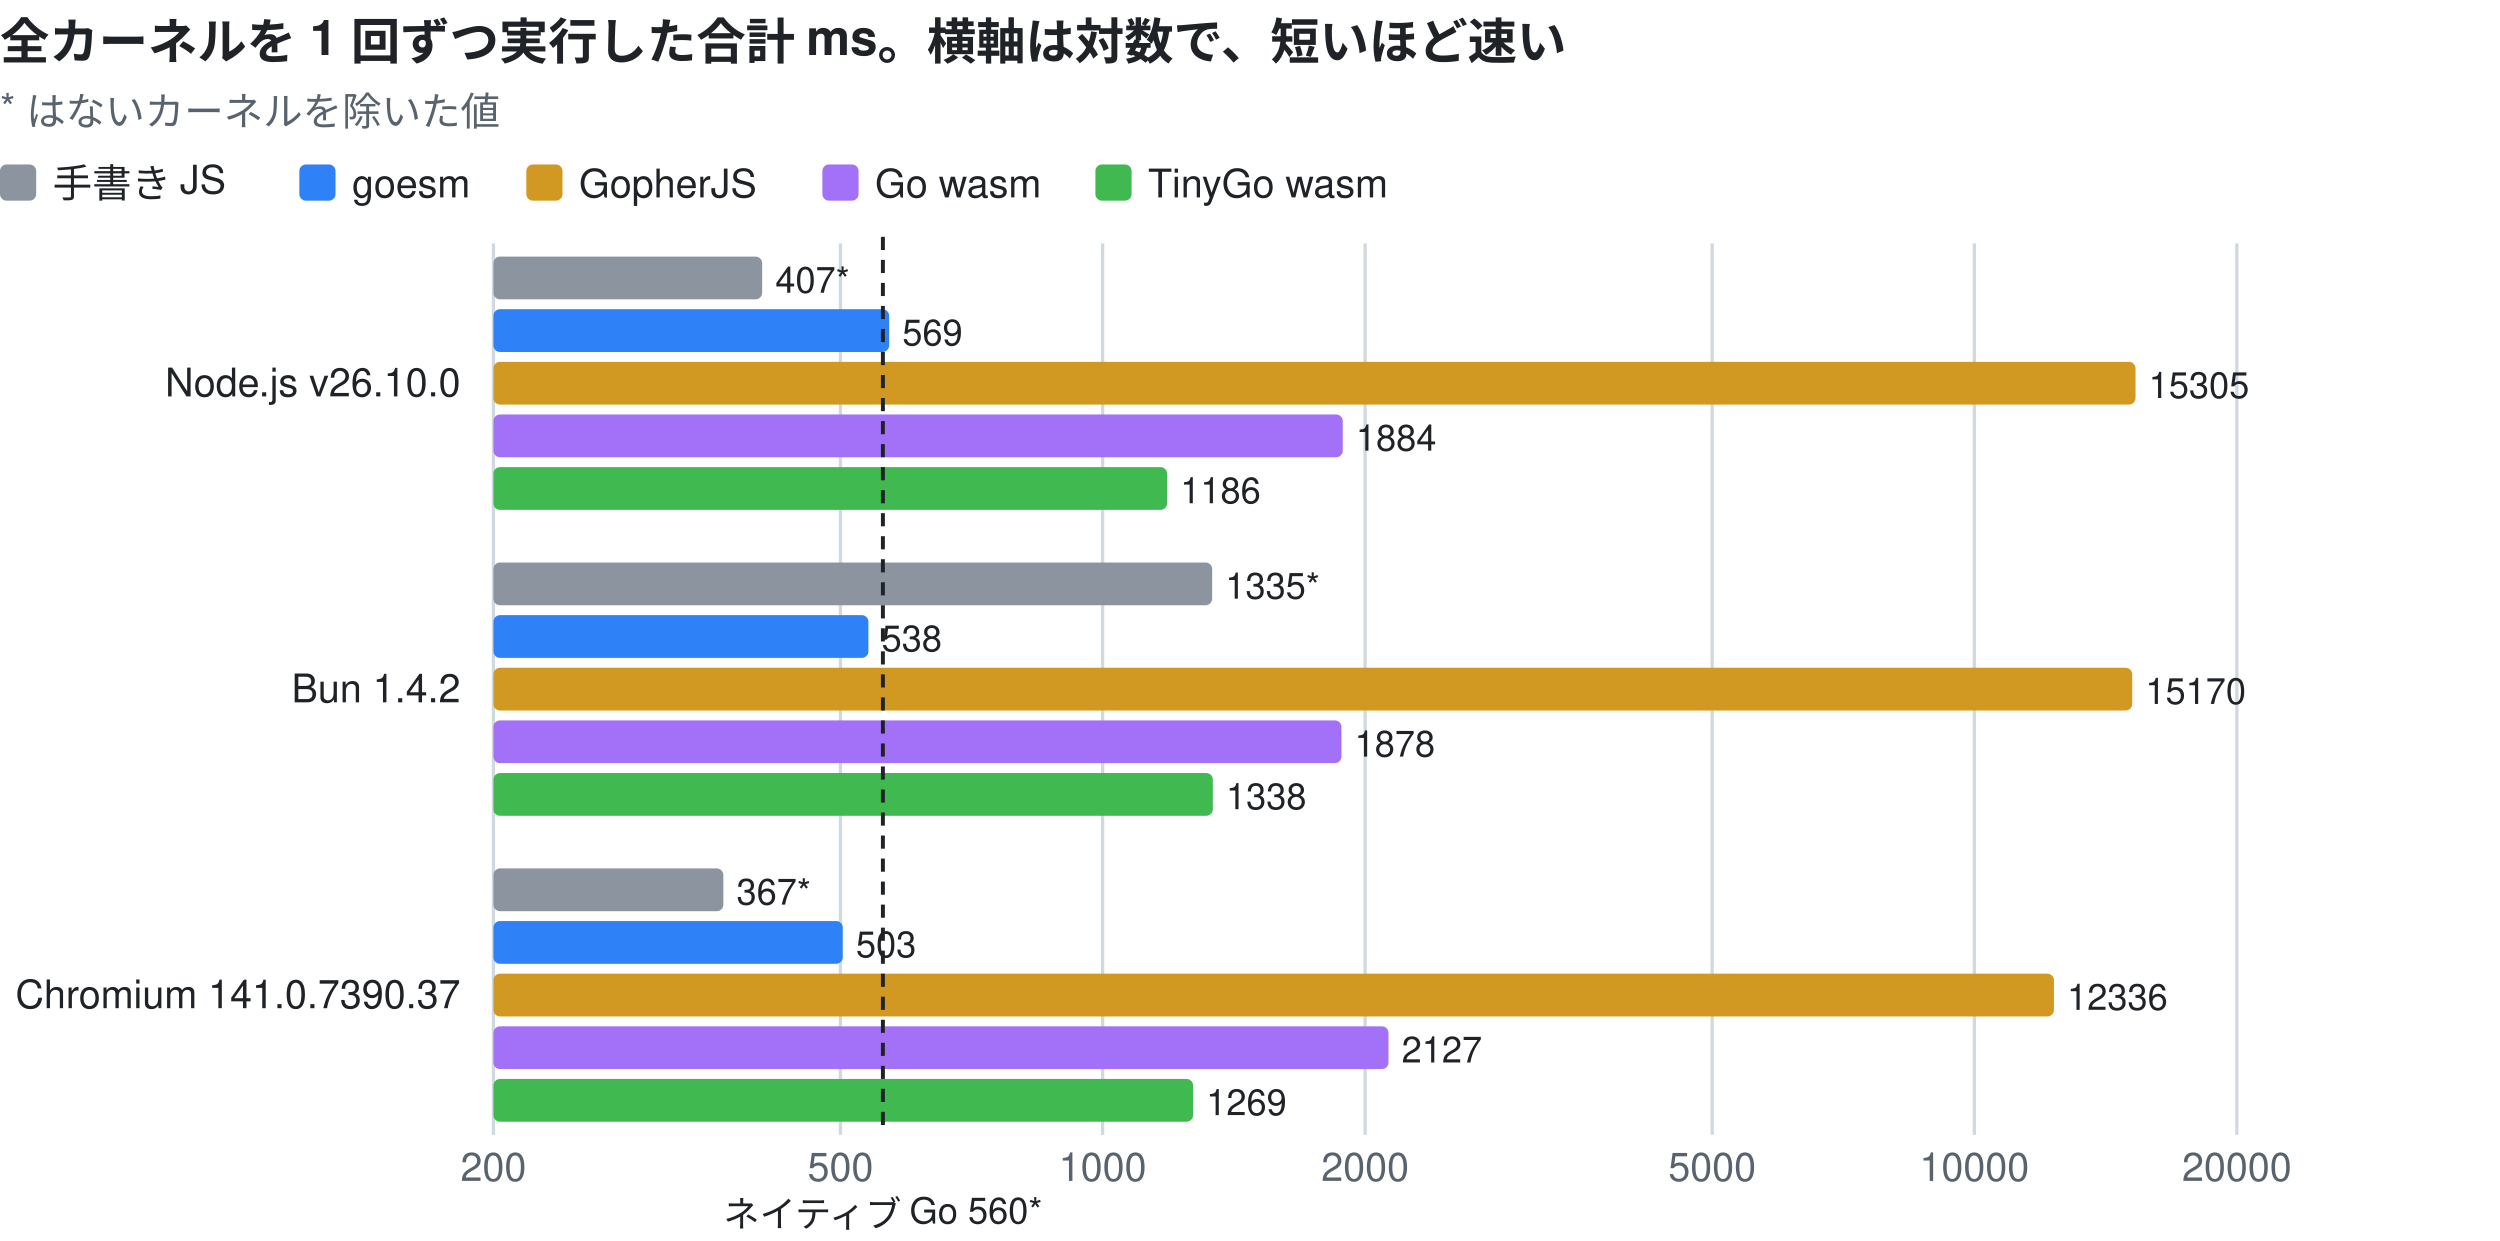
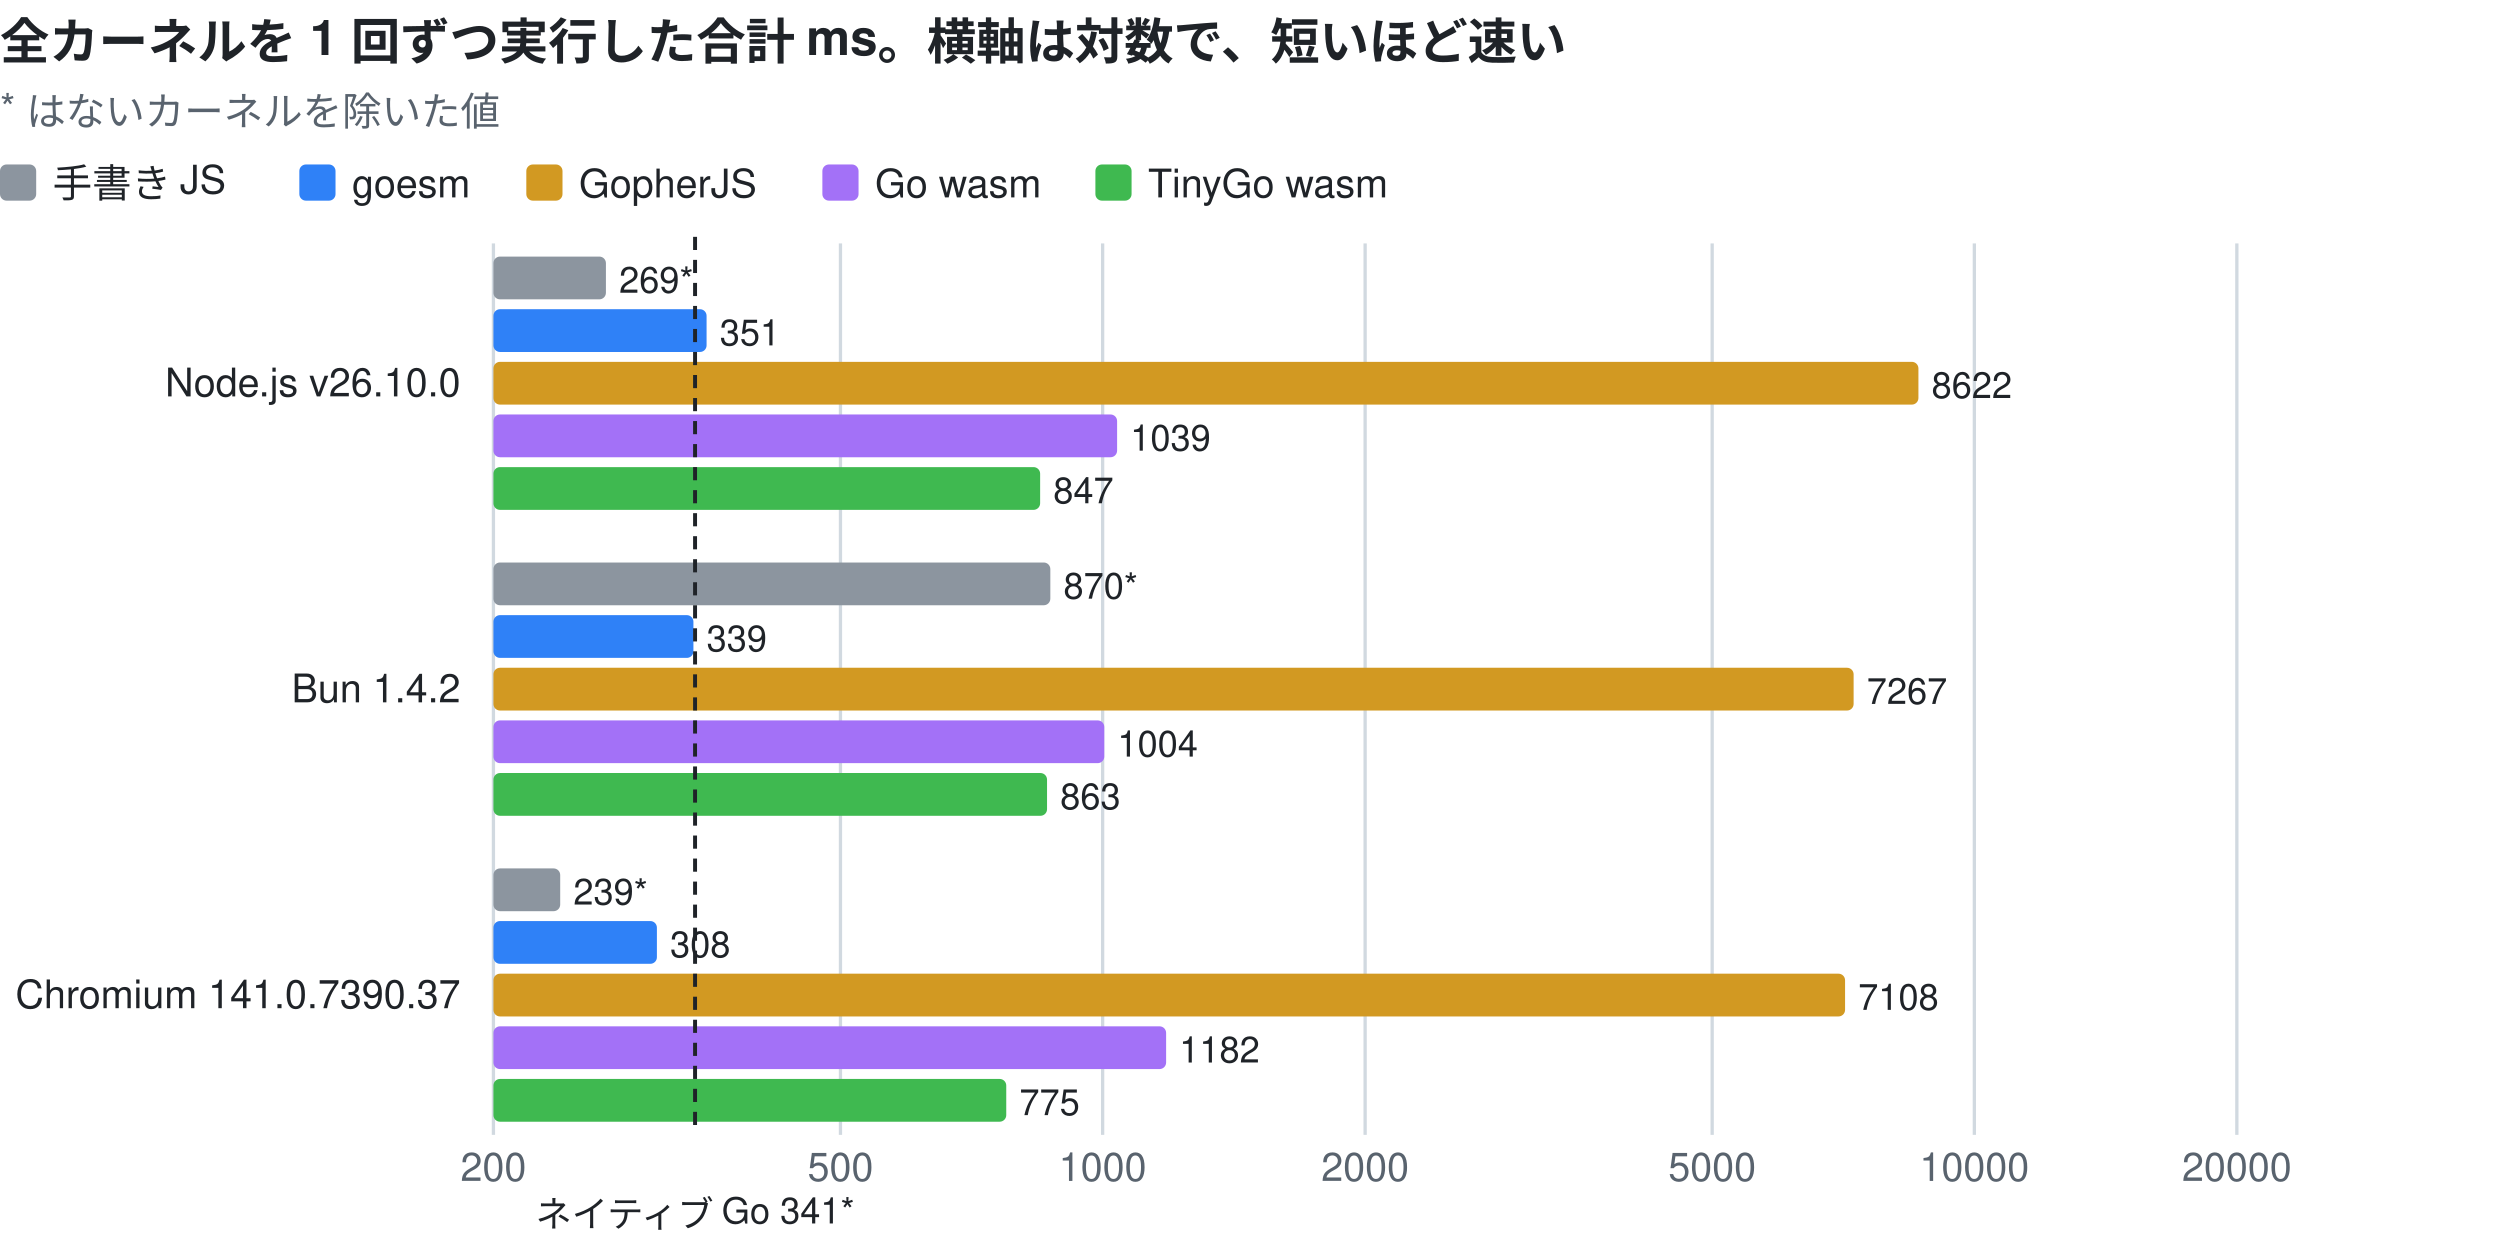
<svg xmlns="http://www.w3.org/2000/svg" width="760" height="377" viewBox="0 0 760 377" font-family="-apple-system, 'Segoe UI', Helvetica, Arial, 'Hiragino Sans', 'Noto Sans CJK JP', 'Yu Gothic', sans-serif" font-size="12">
  <style>.t{fill:#1f2328}.m{fill:#59636e}.g{stroke:#d1d9e0}.r{stroke:#1f2328}@media (prefers-color-scheme:dark){.t{fill:#f0f6fc}.m{fill:#9198a1}.g{stroke:#3d444d}.r{stroke:#f0f6fc}}</style>
  <text class="t" x="0" y="18" font-size="15" font-weight="600">全カーネルを 1 回ずつ実行した合計 ms。横軸は対数で、短いほど速い</text>
  <text class="m" x="0" y="37">* はないカーネルを除いた値</text>
  <rect x="0" y="50" width="11" height="11" rx="2" fill="#8c959f" />
  <text class="t" x="16" y="60">手書き JS</text>
  <rect x="91" y="50" width="11" height="11" rx="2" fill="#2f81f7" />
  <text class="t" x="107" y="60">goesm</text>
  <rect x="160" y="50" width="11" height="11" rx="2" fill="#d29922" />
  <text class="t" x="176" y="60">GopherJS</text>
  <rect x="250" y="50" width="11" height="11" rx="2" fill="#a371f7" />
  <text class="t" x="266" y="60">Go wasm</text>
  <rect x="333" y="50" width="11" height="11" rx="2" fill="#3fb950" />
  <text class="t" x="349" y="60">TinyGo wasm</text>
  <line class="g" x1="150.0" y1="74" x2="150.0" y2="345" />
  <text class="m" x="150.0" y="359" text-anchor="middle">200</text>
  <line class="g" x1="255.5" y1="74" x2="255.5" y2="345" />
  <text class="m" x="255.5" y="359" text-anchor="middle">500</text>
  <line class="g" x1="335.2" y1="74" x2="335.2" y2="345" />
  <text class="m" x="335.2" y="359" text-anchor="middle">1000</text>
  <line class="g" x1="415.0" y1="74" x2="415.0" y2="345" />
  <text class="m" x="415.0" y="359" text-anchor="middle">2000</text>
  <line class="g" x1="520.5" y1="74" x2="520.5" y2="345" />
  <text class="m" x="520.5" y="359" text-anchor="middle">5000</text>
  <line class="g" x1="600.2" y1="74" x2="600.2" y2="345" />
  <text class="m" x="600.2" y="359" text-anchor="middle">10000</text>
  <line class="g" x1="680.0" y1="74" x2="680.0" y2="345" />
  <text class="m" x="680.0" y="359" text-anchor="middle">20000</text>
  <text class="t" x="140" y="120.5" text-anchor="end">Node.js v26.10.0</text>
-   <rect x="150" y="78" width="81.7" height="13" rx="2" fill="#8c959f" />
-   <text class="t" x="235.7" y="89" font-size="11">407*</text>
-   <rect x="150" y="94" width="120.3" height="13" rx="2" fill="#2f81f7" />
-   <text class="t" x="274.3" y="105" font-size="11">569</text>
-   <rect x="150" y="110" width="499.2" height="13" rx="2" fill="#d29922" />
-   <text class="t" x="653.2" y="121" font-size="11">15305</text>
-   <rect x="150" y="126" width="258.2" height="13" rx="2" fill="#a371f7" />
-   <text class="t" x="412.2" y="137" font-size="11">1884</text>
-   <rect x="150" y="142" width="204.8" height="13" rx="2" fill="#3fb950" />
-   <text class="t" x="358.8" y="153" font-size="11">1186</text>
+   <rect x="150" y="78" width="34.2" height="13" rx="2" fill="#8c959f" />
+   <text class="t" x="188.2" y="89" font-size="11">269*</text>
+   <rect x="150" y="94" width="64.8" height="13" rx="2" fill="#2f81f7" />
+   <text class="t" x="218.8" y="105" font-size="11">351</text>
+   <rect x="150" y="110" width="433.2" height="13" rx="2" fill="#d29922" />
+   <text class="t" x="587.2" y="121" font-size="11">8622</text>
+   <rect x="150" y="126" width="189.6" height="13" rx="2" fill="#a371f7" />
+   <text class="t" x="343.6" y="137" font-size="11">1039</text>
+   <rect x="150" y="142" width="166.2" height="13" rx="2" fill="#3fb950" />
+   <text class="t" x="320.2" y="153" font-size="11">847</text>
  <text class="t" x="140" y="213.5" text-anchor="end">Bun 1.4.2</text>
-   <rect x="150" y="171" width="218.5" height="13" rx="2" fill="#8c959f" />
-   <text class="t" x="372.5" y="182" font-size="11">1335*</text>
-   <rect x="150" y="187" width="114.0" height="13" rx="2" fill="#2f81f7" />
-   <text class="t" x="268.0" y="198" font-size="11">538</text>
-   <rect x="150" y="203" width="498.2" height="13" rx="2" fill="#d29922" />
-   <text class="t" x="652.2" y="214" font-size="11">15170</text>
-   <rect x="150" y="219" width="257.8" height="13" rx="2" fill="#a371f7" />
-   <text class="t" x="411.8" y="230" font-size="11">1878</text>
-   <rect x="150" y="235" width="218.7" height="13" rx="2" fill="#3fb950" />
-   <text class="t" x="372.7" y="246" font-size="11">1338</text>
+   <rect x="150" y="171" width="169.3" height="13" rx="2" fill="#8c959f" />
+   <text class="t" x="323.3" y="182" font-size="11">870*</text>
+   <rect x="150" y="187" width="60.8" height="13" rx="2" fill="#2f81f7" />
+   <text class="t" x="214.8" y="198" font-size="11">339</text>
+   <rect x="150" y="203" width="413.5" height="13" rx="2" fill="#d29922" />
+   <text class="t" x="567.5" y="214" font-size="11">7267</text>
+   <rect x="150" y="219" width="185.7" height="13" rx="2" fill="#a371f7" />
+   <text class="t" x="339.7" y="230" font-size="11">1004</text>
+   <rect x="150" y="235" width="168.3" height="13" rx="2" fill="#3fb950" />
+   <text class="t" x="322.3" y="246" font-size="11">863</text>
  <text class="t" x="140" y="306.5" text-anchor="end">Chromium 141.0.7390.37</text>
-   <rect x="150" y="264" width="69.9" height="13" rx="2" fill="#8c959f" />
-   <text class="t" x="223.9" y="275" font-size="11">367*</text>
-   <rect x="150" y="280" width="106.2" height="13" rx="2" fill="#2f81f7" />
-   <text class="t" x="260.2" y="291" font-size="11">503</text>
-   <rect x="150" y="296" width="474.4" height="13" rx="2" fill="#d29922" />
-   <text class="t" x="628.4" y="307" font-size="11">12336</text>
-   <rect x="150" y="312" width="272.1" height="13" rx="2" fill="#a371f7" />
-   <text class="t" x="426.1" y="323" font-size="11">2127</text>
-   <rect x="150" y="328" width="212.7" height="13" rx="2" fill="#3fb950" />
-   <text class="t" x="366.7" y="339" font-size="11">1269</text>
-   <line class="r" x1="268.4" y1="72" x2="268.4" y2="345" stroke-dasharray="4 3" stroke-width="1.2" />
-   <text class="t" x="268.4" y="373" text-anchor="middle" font-size="11">ネイティブ Go 560*</text>
+   <rect x="150" y="264" width="20.3" height="13" rx="2" fill="#8c959f" />
+   <text class="t" x="174.3" y="275" font-size="11">239*</text>
+   <rect x="150" y="280" width="49.7" height="13" rx="2" fill="#2f81f7" />
+   <text class="t" x="203.7" y="291" font-size="11">308</text>
+   <rect x="150" y="296" width="410.9" height="13" rx="2" fill="#d29922" />
+   <text class="t" x="564.9" y="307" font-size="11">7108</text>
+   <rect x="150" y="312" width="204.5" height="13" rx="2" fill="#a371f7" />
+   <text class="t" x="358.5" y="323" font-size="11">1182</text>
+   <rect x="150" y="328" width="155.9" height="13" rx="2" fill="#3fb950" />
+   <text class="t" x="309.9" y="339" font-size="11">775</text>
+   <line class="r" x1="211.3" y1="72" x2="211.3" y2="345" stroke-dasharray="4 3" stroke-width="1.2" />
+   <text class="t" x="211.3" y="373" text-anchor="middle" font-size="11">ネイティブ Go 341*</text>
</svg>
